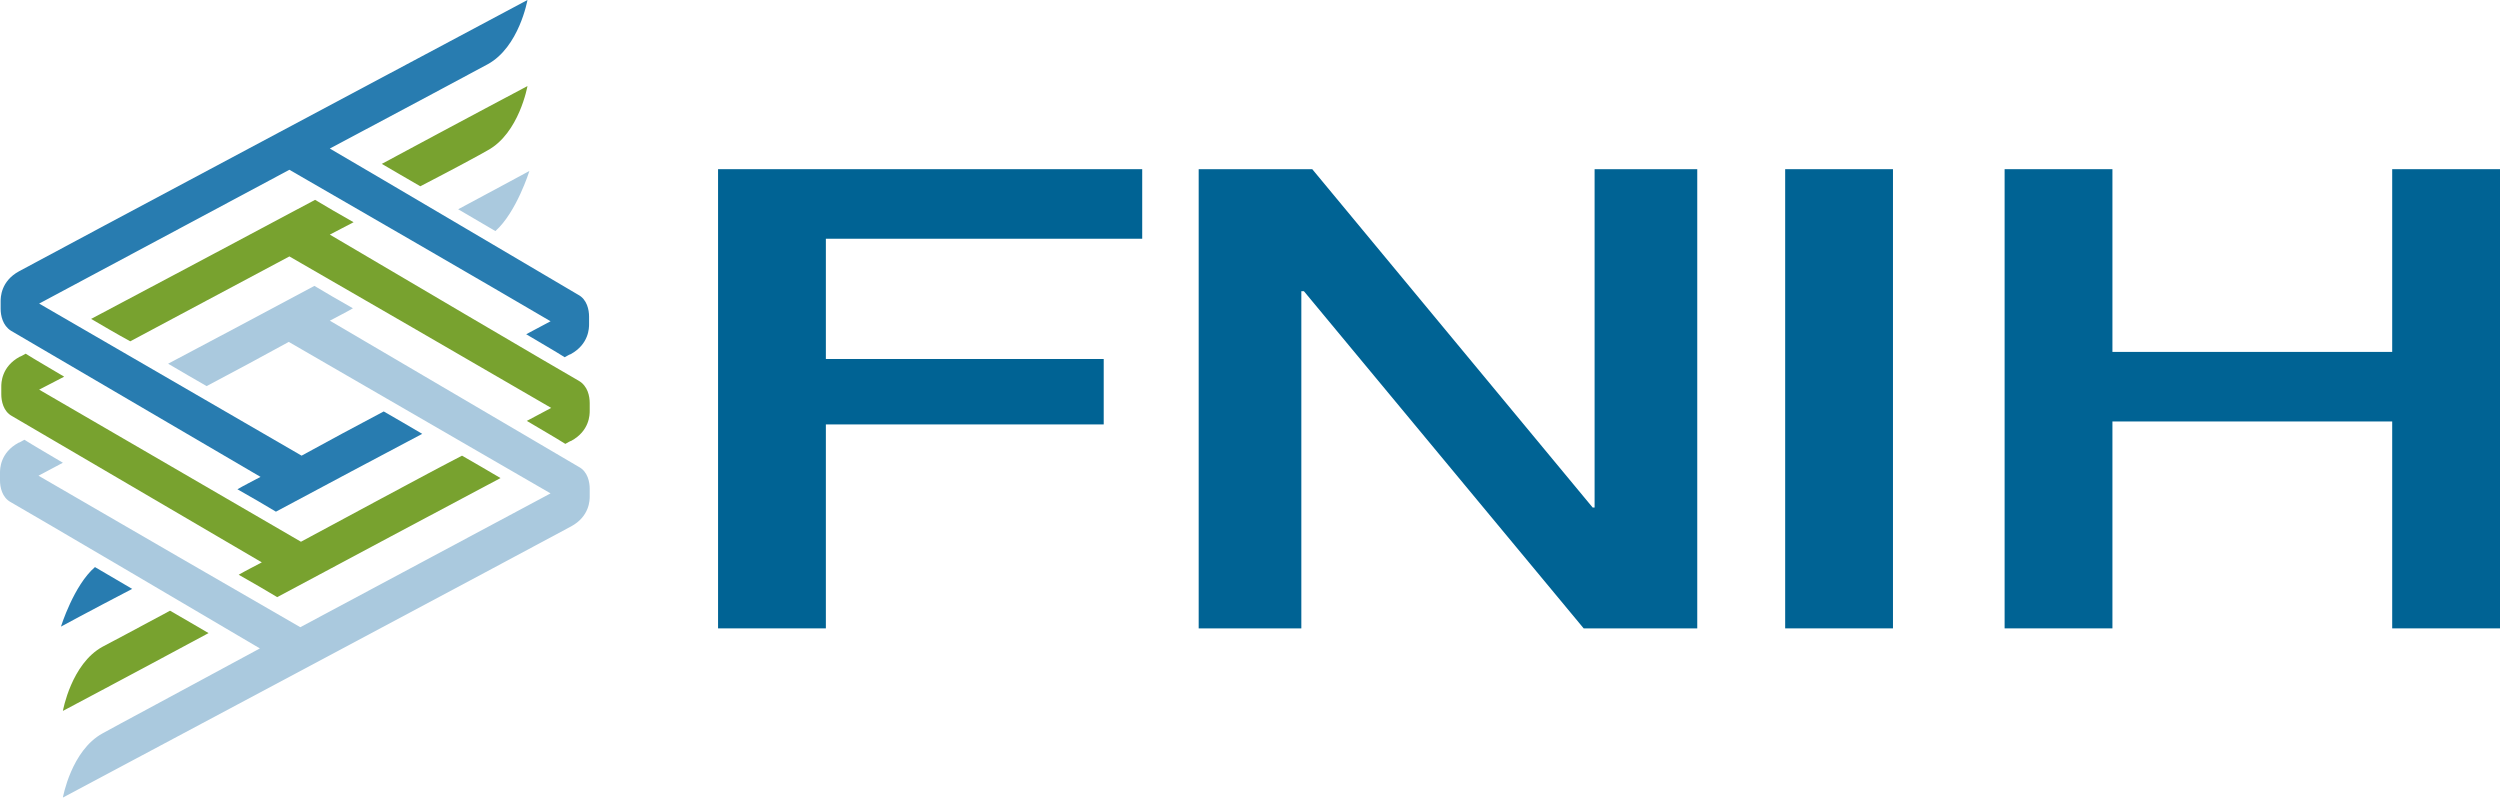
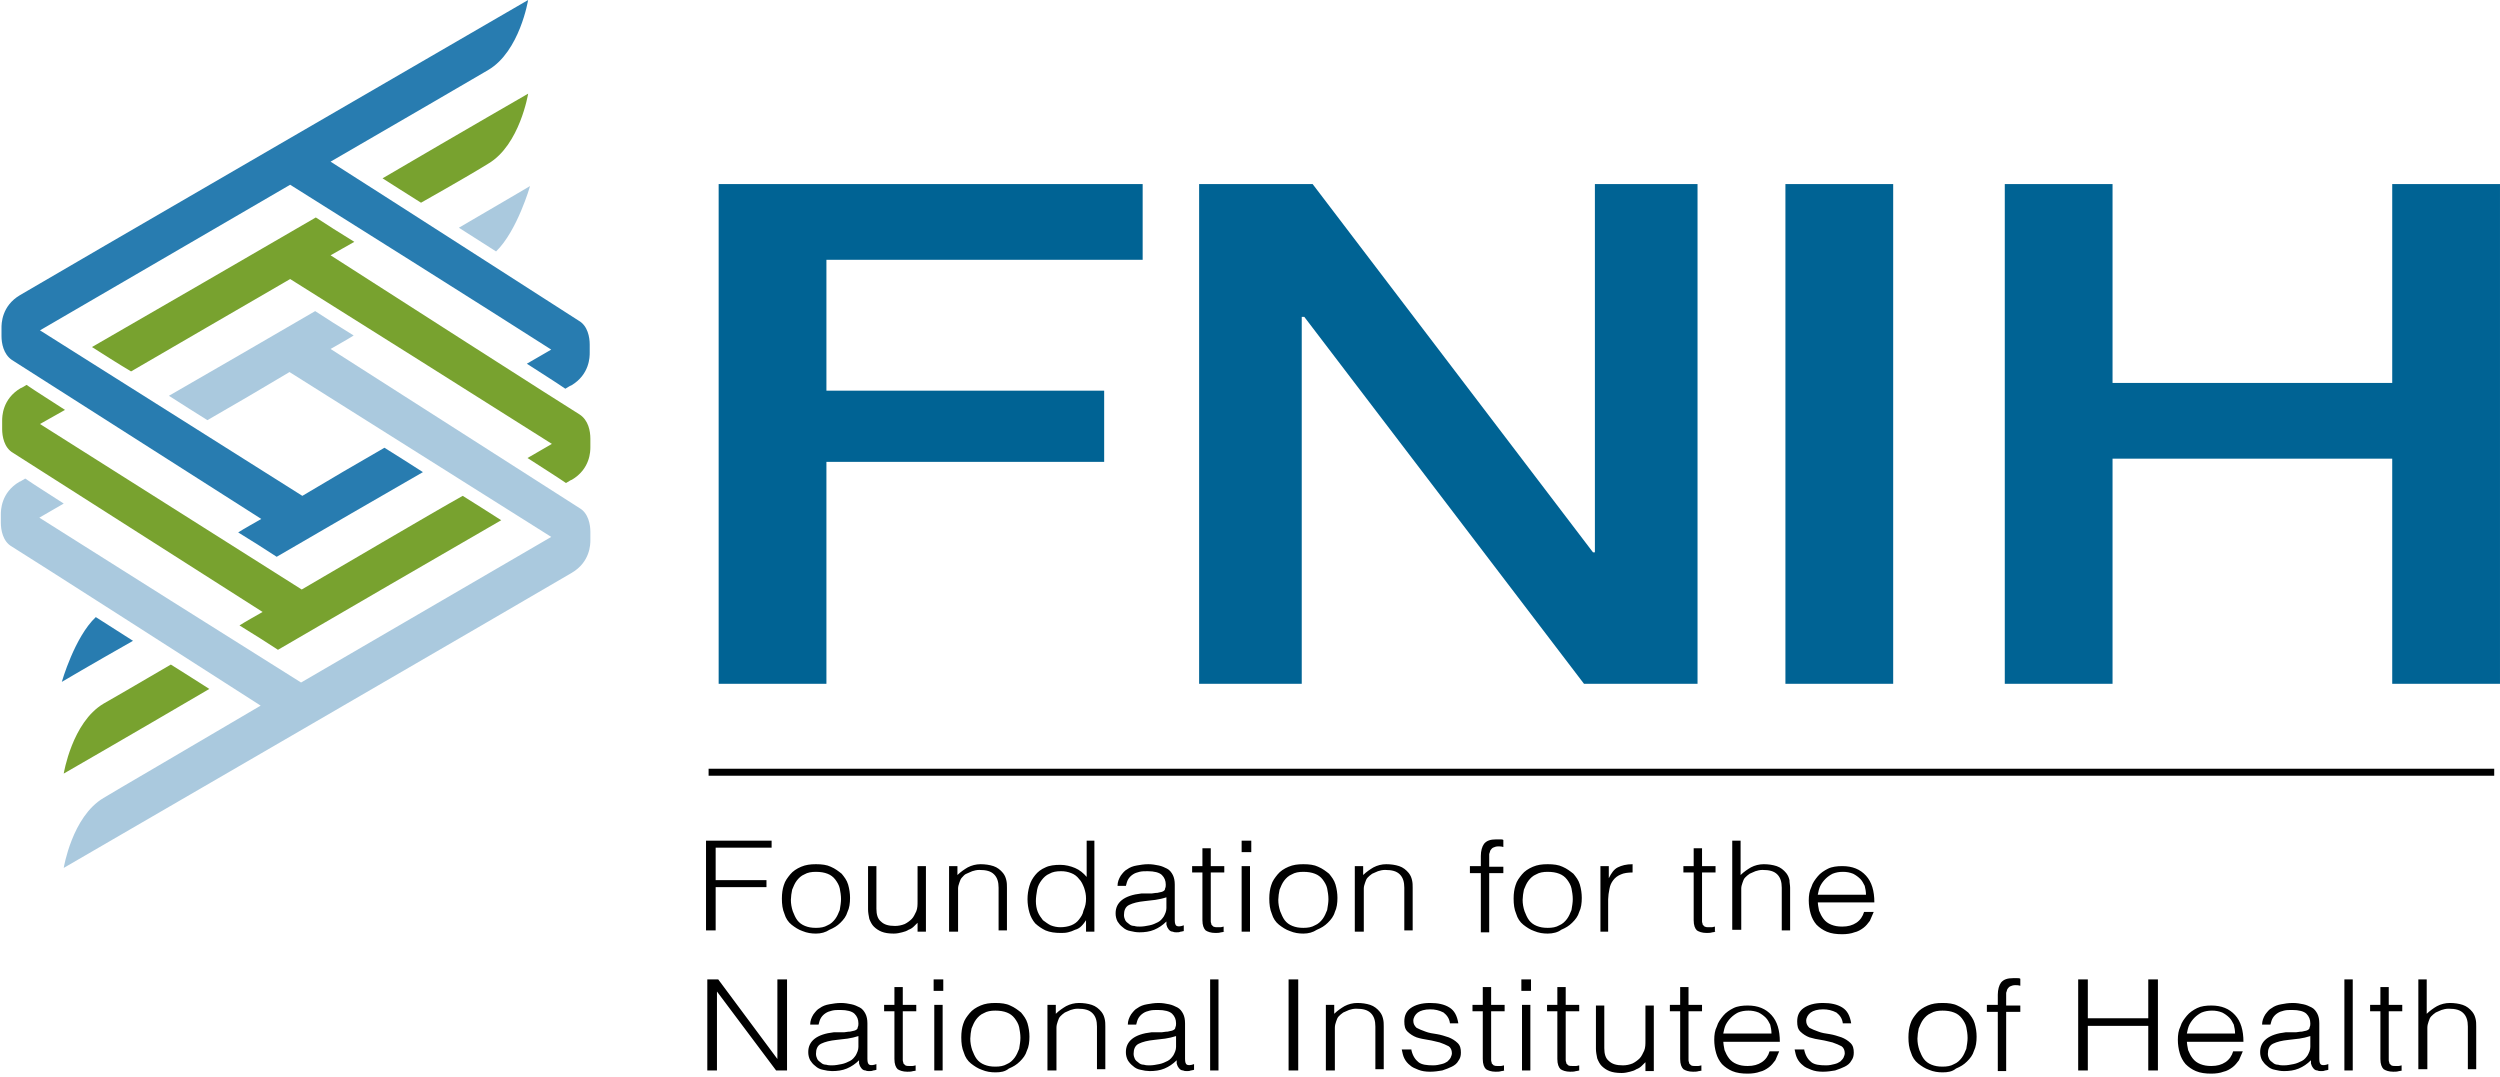
- <svg xmlns="http://www.w3.org/2000/svg" width="174" height="56" viewBox="0 0 174 56" fill="none">
-   <path d="M49.977 11.775H79.498V16.616H57.48V24.986H76.818V29.54H57.48V43.735H49.977V11.775Z" fill="#006394" />
-   <path d="M83.428 11.775H91.333L110.85 35.325H110.984V11.775H118.129V43.735H110.224L90.752 20.267H90.573V43.735H83.428V11.775Z" fill="#006394" />
-   <path d="M124.248 11.775H131.751V43.735H124.248V11.775Z" fill="#006394" />
-   <path d="M139.521 11.775H147.025V24.493H166.497V11.775H174V43.735H166.497V29.334H147.025V43.735H139.521V11.775Z" fill="#006394" />
-   <path d="M40.284 32.494C39.748 32.166 24.966 23.509 22.956 22.319C23.492 22.032 24.072 21.745 24.564 21.457C23.537 20.883 22.643 20.35 21.884 19.898C18.445 21.745 14.872 23.632 11.701 25.314C12.595 25.847 13.532 26.381 14.381 26.873C16.257 25.888 18.222 24.822 20.098 23.796L38.319 34.34C38.319 34.34 29.253 39.181 20.901 43.653C18.758 42.423 6.342 35.243 2.68 33.109C2.68 33.109 3.305 32.781 4.377 32.207C3.35 31.591 2.412 31.058 1.697 30.607C1.474 30.73 1.34 30.812 1.295 30.812C-2.12961e-07 31.509 0 32.658 0 32.904V33.438C0 33.889 0.134 34.627 0.759 34.956C1.295 35.243 15.453 43.571 18.088 45.13C12.639 48.084 7.95 50.587 7.146 51.038C4.957 52.228 4.377 55.511 4.377 55.511C4.377 55.511 38.721 37.212 39.748 36.638C41.044 35.94 41.044 34.791 41.044 34.545V34.012C41.044 33.561 40.91 32.822 40.284 32.494Z" fill="#AAC9DE" />
-   <path d="M36.846 11.898C36.846 11.898 34.881 12.965 31.889 14.565C32.737 15.057 33.63 15.591 34.479 16.083C35.953 14.77 36.846 11.898 36.846 11.898Z" fill="#AAC9DE" />
-   <path d="M0.76 23.017C1.295 23.345 16.123 32.002 18.133 33.191C17.597 33.479 17.016 33.766 16.525 34.053C17.552 34.627 18.445 35.161 19.205 35.612C22.643 33.766 26.216 31.878 29.387 30.196C28.494 29.663 27.556 29.13 26.708 28.637C24.832 29.622 22.867 30.689 20.991 31.714L2.725 21.129C2.725 21.129 11.791 16.288 20.142 11.816C22.286 13.047 34.702 20.227 38.32 22.36C38.32 22.36 37.694 22.688 36.623 23.263C37.65 23.878 38.587 24.411 39.302 24.863C39.525 24.74 39.659 24.658 39.704 24.658C40.999 23.96 40.999 22.811 40.999 22.565V22.032C40.999 21.581 40.865 20.842 40.24 20.514C39.749 20.227 25.636 11.898 22.956 10.339C28.449 7.426 33.094 4.923 33.943 4.472C36.131 3.282 36.712 -6.10352e-05 36.712 -6.10352e-05C36.712 -6.10352e-05 2.367 18.298 1.34 18.873C0.045 19.57 0.045 20.719 0.045 20.965V21.498C0.045 21.95 0.179 22.647 0.76 23.017Z" fill="#287CB0" />
-   <path d="M4.242 43.612C4.242 43.612 6.207 42.546 9.2 40.987C8.351 40.494 7.458 39.961 6.609 39.469C5.135 40.74 4.242 43.612 4.242 43.612Z" fill="#287CB0" />
-   <path d="M33.943 10.462C36.131 9.272 36.712 5.99 36.712 5.99C36.712 5.99 32.291 8.329 26.574 11.406C27.333 11.857 28.271 12.39 29.254 12.965C31.71 11.693 33.452 10.749 33.943 10.462ZM40.285 26.504C39.749 26.217 25.591 17.888 22.956 16.329C23.492 16.042 24.073 15.755 24.609 15.467C23.582 14.893 22.688 14.36 21.929 13.909C16.391 16.863 10.451 20.022 6.342 22.196C7.191 22.688 8.084 23.222 9.067 23.755C12.282 22.032 16.302 19.898 20.143 17.847C22.287 19.078 34.702 26.258 38.364 28.391C38.364 28.391 37.739 28.72 36.667 29.294C37.695 29.909 38.633 30.443 39.347 30.894C39.57 30.771 39.704 30.689 39.749 30.689C41.044 29.991 41.044 28.843 41.044 28.596V28.063C41.044 27.571 40.91 26.873 40.285 26.504ZM20.947 37.705L2.725 27.119C2.725 27.119 3.35 26.791 4.467 26.217C3.439 25.601 2.502 25.068 1.787 24.617C1.564 24.74 1.43 24.822 1.385 24.822C0.09 25.519 0.09 26.668 0.09 26.914V27.448C0.09 27.899 0.224 28.637 0.849 28.966C1.385 29.294 16.212 37.951 18.222 39.141C17.686 39.428 17.106 39.715 16.614 40.002C17.642 40.577 18.535 41.11 19.294 41.561C22.733 39.715 31.665 34.956 34.836 33.274C33.943 32.74 33.005 32.207 32.157 31.715C30.147 32.74 22.867 36.679 20.947 37.705Z" fill="#78A22F" />
-   <path d="M7.146 45.008C4.958 46.197 4.377 49.48 4.377 49.48C4.377 49.48 8.798 47.141 14.515 44.064C13.756 43.612 12.818 43.079 11.835 42.505C9.379 43.818 7.637 44.761 7.146 45.008Z" fill="#78A22F" />
+ <svg xmlns="http://www.w3.org/2000/svg" width="216" height="93" fill="none" viewBox="0 0 216 93">
+   <path fill="#000" d="M215.5 66.417H61.223v.605H215.5zM61 80.497v-7.865h5.667v.605h-4.834v2.805h4.39v.605h-4.39v3.74H61zM70.5 80.662c-.39 0-.779-.055-1.168-.22-.333-.11-.666-.33-.944-.55s-.5-.55-.611-.935c-.167-.385-.222-.825-.222-1.32q0-.66.166-1.155c.111-.385.334-.66.556-.935s.555-.495.944-.66c.39-.165.778-.22 1.278-.22s.945.055 1.278.22c.389.165.667.385.944.605.223.275.445.55.556.935q.167.578.167 1.155c0 .44-.056.88-.223 1.21-.11.385-.333.66-.61.935-.279.275-.556.44-.945.605q-.5.33-1.167.33m2.166-2.97c0-.33-.056-.66-.111-.935-.056-.275-.223-.55-.39-.77a1.5 1.5 0 0 0-.666-.495q-.417-.165-1-.165c-.389 0-.722.055-1 .22-.278.11-.5.33-.666.55s-.278.495-.39.77a5 5 0 0 0-.11.88q0 .495.166.99c.111.275.222.55.389.77q.25.33.667.495c.277.11.555.165.944.165s.722-.055 1-.22c.278-.11.5-.33.667-.55.166-.22.278-.495.389-.77.055-.33.11-.66.11-.935M79.278 74.832H80v5.665h-.722v-.77l-.334.33a1.2 1.2 0 0 1-.444.275c-.167.11-.333.165-.556.22-.222.055-.444.11-.722.11-.444 0-.778-.055-1.055-.165a2 2 0 0 1-.667-.44c-.167-.165-.278-.385-.389-.66-.055-.275-.111-.55-.111-.825v-3.74h.722v3.685c0 .495.111.88.39 1.1.277.275.666.385 1.221.385q.417 0 .834-.165c.222-.11.444-.275.61-.44.167-.165.279-.44.39-.66.11-.275.11-.55.11-.88zM82.722 80.497H82v-5.665h.722v.77c.278-.275.611-.495.89-.66a2.4 2.4 0 0 1 1.11-.275c.39 0 .778.055 1.111.165.334.11.611.33.834.605.166.22.222.385.277.605s.056.44.056.66v3.685h-.722v-3.685c0-.495-.111-.88-.39-1.155-.277-.275-.666-.385-1.277-.385-.222 0-.444.055-.611.11s-.333.165-.5.22-.278.22-.389.33-.167.275-.222.44c-.056.165-.111.33-.111.495v3.74zM93.833 72.632h.722v7.865h-.722v-.99c-.111.165-.222.33-.389.495a1.16 1.16 0 0 1-.556.33c-.222.11-.388.165-.61.22-.223.055-.445.055-.612.055-.5 0-.944-.055-1.333-.22a3.6 3.6 0 0 1-.889-.605 2.5 2.5 0 0 1-.5-.935 4.2 4.2 0 0 1-.167-1.155q0-.578.167-1.155c.111-.385.278-.66.5-.935s.5-.495.889-.66c.333-.165.778-.22 1.278-.22.444 0 .889.11 1.277.275.39.165.723.44 1 .77v-3.135zm0 5.005c0-.33-.056-.605-.167-.935-.11-.275-.222-.55-.444-.77a1.5 1.5 0 0 0-.667-.495 2.3 2.3 0 0 0-.889-.165c-.389 0-.722.055-1 .22-.278.11-.5.33-.666.55s-.334.495-.39.825-.11.66-.11.99.055.66.166.935.278.495.445.715c.222.165.444.33.666.44q.417.165.834.165c.333 0 .666-.055.944-.165q.417-.165.667-.495c.166-.22.333-.44.389-.77.166-.385.222-.66.222-1.045M99.5 77.197c.11 0 .278-.055.5-.055.166-.055.333-.055.444-.11s.222-.11.222-.275c.056-.11.056-.22.056-.33q0-.495-.333-.825c-.223-.22-.667-.33-1.223-.33-.277 0-.5 0-.722.055s-.389.11-.555.22-.278.22-.39.385c-.11.165-.166.385-.221.605h-.723c0-.33.111-.605.278-.88.167-.22.334-.44.556-.55q.333-.248.833-.33c.333-.055.611-.11 1-.11.333 0 .611.055.889.11s.5.165.722.275.389.33.5.55q.167.33.167.825v3.08q0 .412.166.495c.112.055.334.055.612-.055v.495c-.056 0-.167.055-.278.055-.111.055-.222.055-.334.055-.111 0-.222 0-.333-.055a.43.43 0 0 1-.278-.11c-.055-.055-.111-.11-.166-.22-.056-.055-.056-.165-.111-.275v-.275c-.334.33-.667.55-1.056.715s-.833.22-1.278.22c-.278 0-.555-.055-.778-.11a1.27 1.27 0 0 1-.666-.33c-.222-.165-.334-.33-.445-.495a1.5 1.5 0 0 1-.166-.715c0-.935.722-1.54 2.222-1.705zm1.278.33c-.334.11-.612.165-.945.22s-.611.055-.944.11q-.833.083-1.334.33c-.333.165-.444.495-.444.88 0 .165.055.33.111.44q.084.165.333.33c.111.11.278.165.445.165.166.055.333.055.5.055.278 0 .555-.055.833-.11s.5-.165.722-.275c.223-.11.389-.33.5-.495.111-.22.223-.44.223-.715zM105.833 80.497c-.111 0-.222.055-.333.055-.167.055-.333.055-.5.055-.389 0-.667-.11-.833-.22-.167-.165-.278-.44-.278-.88v-4.125H103v-.55h.889v-1.54h.722v1.54h1.167v.55h-1.167v4.235c0 .11.056.165.056.275l.166.165a.7.7 0 0 0 .334.055h.277c.112 0 .223-.055.278-.055v.44zM107.277 73.622v-.99h.834v.99zm0 6.875v-5.665H108v5.665zM112.61 80.662c-.388 0-.777-.055-1.166-.22-.334-.11-.667-.33-.945-.55s-.5-.55-.611-.935c-.166-.385-.222-.825-.222-1.32q0-.66.167-1.155c.111-.385.333-.66.555-.935s.556-.495.945-.66.777-.22 1.277-.22.945.055 1.278.22c.389.165.667.385.945.605.222.275.444.55.555.935q.167.578.167 1.155c0 .44-.056.88-.222 1.21-.111.385-.334.66-.611.935-.278.275-.556.44-.945.605q-.5.33-1.167.33m2.167-2.97c0-.33-.055-.66-.111-.935s-.222-.55-.389-.77a1.5 1.5 0 0 0-.667-.495q-.416-.165-1-.165c-.388 0-.722.055-1 .22-.277.11-.5.33-.666.55s-.278.495-.389.77a4.7 4.7 0 0 0-.111.88q0 .495.166.99c.112.275.223.55.389.77q.25.33.667.495c.278.11.556.165.944.165.389 0 .723-.055 1-.22.278-.11.5-.33.667-.55s.278-.495.389-.77c.056-.33.111-.66.111-.935M117.777 80.497h-.722v-5.665h.722v.77c.278-.275.611-.495.889-.66a2.36 2.36 0 0 1 1.111-.275c.389 0 .778.055 1.111.165s.611.33.833.605c.167.22.223.385.278.605s.056.44.056.66v3.685h-.723v-3.685c0-.495-.111-.88-.388-1.155-.278-.275-.667-.385-1.278-.385-.222 0-.445.055-.611.11-.167.055-.334.165-.5.22-.167.11-.278.22-.389.33s-.167.275-.222.44c-.056.165-.112.33-.112.495v3.74zM127 75.382v-.55h.944v-.88c0-.44.112-.825.278-1.045.222-.275.556-.385 1.056-.385h.333c.111 0 .222 0 .278.055v.605c-.167-.055-.333-.055-.445-.055-.166 0-.333.055-.444.11s-.167.165-.222.22c-.056.11-.056.22-.111.33v1.1h1.222v.55h-1.222v5.115h-.723v-5.115H127zM133.722 80.662c-.389 0-.778-.055-1.167-.22-.333-.11-.667-.33-.944-.55-.278-.22-.5-.55-.611-.935-.167-.385-.223-.825-.223-1.32q0-.66.167-1.155c.111-.385.333-.66.556-.935.222-.275.555-.495.944-.66s.778-.22 1.278-.22.944.055 1.278.22c.388.165.666.385.944.605.222.275.444.55.556.935q.166.578.166 1.155c0 .44-.055.88-.222 1.21-.111.385-.333.66-.611.935s-.556.44-.945.605c-.277.22-.722.33-1.166.33m2.166-2.97c0-.33-.055-.66-.111-.935-.055-.275-.222-.55-.389-.77a1.5 1.5 0 0 0-.666-.495q-.417-.165-1-.165c-.389 0-.722.055-1 .22-.278.11-.5.33-.667.55s-.278.495-.389.77a5 5 0 0 0-.111.88q0 .495.167.99c.111.275.222.55.389.77q.25.33.666.495c.278.11.556.165.945.165s.722-.055 1-.22c.278-.11.5-.33.666-.55s.278-.495.389-.77c.056-.33.111-.66.111-.935M139 80.497h-.723v-5.665H139v1.045c.222-.44.444-.77.777-.935.334-.165.723-.275 1.278-.275v.715c-.389 0-.778.055-1 .165q-.417.165-.667.495c-.166.22-.277.44-.333.77a5 5 0 0 0-.111.88v2.805zM148.279 80.497c-.111 0-.223.055-.334.055-.166.055-.333.055-.5.055-.389 0-.666-.11-.833-.22-.167-.165-.278-.44-.278-.88v-4.125h-.889v-.55h.889v-1.54h.722v1.54h1.167v.55h-1.167v4.235c0 .11.056.165.056.275l.167.165a.7.7 0 0 0 .333.055h.278c.111 0 .222-.055.278-.055v.44zM149.666 80.497v-7.865h.722v2.97c.278-.275.611-.495.889-.66a2.4 2.4 0 0 1 1.111-.275c.389 0 .778.055 1.111.165.334.11.611.33.834.605.166.22.222.385.277.605 0 .22.056.44.056.66v3.685h-.722v-3.685c0-.495-.111-.88-.389-1.155s-.667-.385-1.278-.385c-.222 0-.444.055-.611.11s-.333.165-.5.22c-.167.11-.278.22-.389.33s-.167.275-.222.44c-.056.165-.111.33-.111.495v3.575h-.778zM157.055 77.802c0 .33.056.605.111.88.111.275.222.495.389.715q.25.33.667.495c.278.11.555.165.944.165.5 0 .889-.11 1.222-.33.334-.22.556-.55.667-.935h.833c-.111.275-.222.495-.333.77-.167.22-.333.44-.555.605s-.5.33-.778.385c-.278.11-.667.165-1.056.165-.5 0-.944-.055-1.333-.22a2.8 2.8 0 0 1-.889-.605 2.5 2.5 0 0 1-.5-.935 4.2 4.2 0 0 1-.167-1.155c0-.44.056-.825.223-1.155.111-.385.333-.66.555-.935s.556-.495.889-.66.778-.22 1.222-.22c.889 0 1.556.275 2.056.825s.722 1.32.722 2.31h-4.889zm4.167-.495c0-.275-.056-.55-.111-.77-.111-.22-.223-.44-.389-.605a2.5 2.5 0 0 0-.611-.44 2.3 2.3 0 0 0-.889-.165c-.334 0-.611.055-.889.165a2.434 2.434 0 0 0-1.056 1.045c-.111.22-.166.495-.222.77zM61.945 85.667v6.82h-.834v-7.865h.945l5.11 6.875v-6.875H68v7.865h-.944zM72.945 89.187c.111 0 .278-.055.5-.055.167-.055.333-.055.445-.11.11-.055.222-.11.222-.275.055-.11.055-.22.055-.33q0-.495-.333-.825c-.222-.22-.667-.33-1.222-.33-.278 0-.5 0-.722.055-.223.055-.39.11-.556.22s-.278.22-.389.385-.167.385-.222.605H70c0-.33.11-.605.277-.88.167-.22.334-.44.556-.55q.333-.248.833-.33c.334-.055.611-.11 1-.11.334 0 .611.055.89.11.277.055.5.165.721.275.223.11.39.33.5.55q.167.33.167.825v3.08q0 .412.167.495c.11.055.333.055.61-.055v.495c-.055 0-.166.055-.277.055-.111.055-.222.055-.333.055s-.222 0-.334-.055a.43.43 0 0 1-.277-.11c-.056-.055-.112-.11-.167-.22-.056-.055-.056-.165-.111-.275v-.275a3.3 3.3 0 0 1-1.056.715c-.389.165-.833.22-1.278.22a3.3 3.3 0 0 1-.777-.11 1.27 1.27 0 0 1-.667-.33c-.222-.165-.333-.33-.444-.495a1.5 1.5 0 0 1-.167-.715c0-.935.722-1.54 2.222-1.705zm1.222.33a6 6 0 0 1-.944.22c-.334.055-.611.055-.945.11q-.833.083-1.333.33c-.333.165-.444.495-.444.88 0 .165.055.33.11.44q.084.165.334.33c.111.11.278.165.445.165.166.055.333.055.5.055.277 0 .555-.055.833-.11s.5-.165.722-.275.389-.33.5-.495c.111-.22.222-.44.222-.715zM79.222 92.487c-.111 0-.222.055-.333.055-.167.055-.334.055-.5.055-.39 0-.667-.11-.834-.22-.166-.165-.277-.44-.277-.88v-4.125h-.89v-.55h.89v-1.54H78v1.54h1.166v.55H78v4.235c0 .11.055.165.055.275l.167.165c.111.055.222.055.333.055h.278c.111 0 .222-.055.278-.055v.44zM80.666 85.612v-.99h.833v.99zm.056 6.875v-5.665h.722v5.665zM86 92.652c-.39 0-.779-.055-1.168-.22-.333-.11-.666-.33-.944-.55s-.5-.55-.611-.935c-.167-.385-.222-.825-.222-1.32q0-.66.166-1.155c.111-.385.334-.66.556-.935s.555-.495.944-.66c.39-.165.778-.22 1.278-.22s.945.055 1.278.22c.389.165.667.385.944.605.223.275.445.55.556.935q.167.577.167 1.155c0 .44-.056.88-.223 1.21-.11.385-.333.66-.61.935-.279.275-.556.44-.945.605-.334.275-.722.33-1.167.33m2.166-2.97c0-.33-.056-.66-.111-.935-.056-.275-.223-.55-.39-.77a1.5 1.5 0 0 0-.666-.495q-.417-.165-1-.165c-.389 0-.722.055-1 .22-.278.11-.5.33-.666.55s-.278.495-.39.77a5 5 0 0 0-.11.88q0 .495.166.99c.111.275.222.55.389.77q.25.33.667.495c.277.11.555.165.944.165s.722-.055 1-.22c.278-.11.5-.33.667-.55.166-.22.278-.495.389-.77.055-.33.11-.66.11-.935M91.222 92.487H90.5v-5.665h.722v.77c.278-.275.611-.495.89-.66a2.4 2.4 0 0 1 1.11-.275c.39 0 .778.055 1.111.165.334.11.611.33.834.605.166.22.222.385.277.605s.056.44.056.66v3.685h-.722v-3.685c0-.495-.111-.88-.39-1.155-.277-.275-.666-.385-1.277-.385-.222 0-.444.055-.611.11s-.333.165-.5.22c-.167.11-.278.22-.389.33s-.167.275-.222.44c-.056.165-.111.33-.111.55v3.685zM100.388 89.187c.112 0 .278-.055.5-.055.167-.055.334-.055.445-.11s.222-.11.222-.275c.056-.11.056-.22.056-.33q0-.495-.334-.825c-.222-.22-.666-.33-1.222-.33-.278 0-.5 0-.722.055s-.389.11-.556.22c-.166.11-.277.22-.389.385-.11.165-.166.385-.222.605h-.722c0-.33.111-.605.278-.88.166-.22.333-.44.555-.55q.334-.248.834-.33c.333-.055.61-.11 1-.11.333 0 .611.055.889.11.277.055.5.165.722.275s.389.33.5.55q.166.33.166.825v3.08q0 .412.167.495c.111.055.333.055.611-.055v.495c-.055 0-.166.055-.278.055-.111.055-.222.055-.333.055s-.222 0-.333-.055a.43.43 0 0 1-.278-.11.8.8 0 0 1-.167-.22c-.055-.055-.055-.165-.111-.275v-.275c-.333.33-.666.55-1.055.715s-.834.22-1.278.22a3.3 3.3 0 0 1-.778-.11 1.27 1.27 0 0 1-.667-.33 1.8 1.8 0 0 1-.444-.495 1.5 1.5 0 0 1-.167-.715c0-.935.723-1.54 2.223-1.705zm1.223.33c-.334.11-.611.165-.945.22s-.611.055-.944.11q-.834.083-1.334.33c-.333.165-.444.495-.444.88 0 .165.056.33.111.44q.084.165.333.33c.112.11.278.165.445.165.167.055.333.055.5.055.278 0 .555-.055.833-.11s.5-.165.722-.275c.223-.11.389-.33.5-.495.112-.22.223-.44.223-.715zM104.555 92.487v-7.865h.722v7.865zM111.334 92.487v-7.865h.833v7.865zM115.277 92.487h-.722v-5.665h.722v.77c.278-.275.611-.495.889-.66a2.36 2.36 0 0 1 1.111-.275c.389 0 .778.055 1.111.165s.611.33.833.605c.167.22.223.385.278.605s.056.44.056.66v3.685h-.723v-3.685c0-.495-.111-.88-.388-1.155-.278-.275-.667-.385-1.278-.385-.222 0-.445.055-.611.11-.167.055-.334.165-.5.22-.167.11-.278.22-.389.33s-.167.275-.222.44c-.056.165-.112.33-.112.55v3.685zM121.945 90.727c.111.495.333.825.611 1.045s.722.275 1.278.275c.277 0 .5-.055.722-.11s.333-.11.5-.22c.111-.11.222-.22.278-.33.055-.11.111-.275.111-.385 0-.275-.111-.495-.278-.605a5.5 5.5 0 0 0-.778-.33c-.278-.055-.611-.165-1-.22-.333-.055-.667-.11-1-.22a2.3 2.3 0 0 1-.778-.495c-.222-.22-.277-.495-.277-.88 0-.495.166-.88.555-1.155s.945-.44 1.667-.44c.666 0 1.222.11 1.666.385.445.275.667.715.778 1.375h-.722c-.056-.44-.278-.715-.556-.935a2.4 2.4 0 0 0-1.166-.275c-.445 0-.834.11-1.056.275s-.389.44-.389.715.111.44.278.605c.222.11.445.22.778.33.278.11.611.165 1 .22.333.055.667.165 1 .275.278.11.555.275.778.495s.277.495.277.825c0 .275-.055.495-.222.715-.111.22-.333.385-.555.495q-.334.165-.834.33c-.333.055-.666.11-1.055.11q-.583 0-1-.165c-.278-.11-.556-.22-.722-.385a1.7 1.7 0 0 1-.5-.605c-.112-.22-.167-.495-.223-.77h.834zM130.056 92.487c-.111 0-.222.055-.333.055-.167.055-.334.055-.5.055-.389 0-.667-.11-.834-.22-.166-.165-.277-.44-.277-.88v-4.125h-.889v-.55h.889v-1.54h.722v1.54H130v.55h-1.166v4.235c0 .11.055.165.055.275l.167.165a.7.7 0 0 0 .333.055h.278c.111 0 .222-.055.278-.055v.44zM131.445 85.612v-.99h.834v.99zm.056 6.875v-5.665h.722v5.665zM136.499 92.487c-.111 0-.222.055-.333.055-.167.055-.333.055-.5.055-.389 0-.667-.11-.833-.22-.167-.165-.278-.44-.278-.88v-4.125h-.889v-.55h.889v-1.54h.722v1.54h1.167v.55h-1.167v4.235c0 .11.056.165.056.275l.166.165c.111.055.223.055.389.055h.278c.111 0 .222-.055.278-.055v.44zM142.166 86.877h.723v5.665h-.723v-.77l-.333.33c-.111.11-.278.22-.444.275-.167.11-.334.165-.556.22s-.444.11-.722.11c-.445 0-.778-.055-1.056-.165-.277-.11-.5-.275-.666-.44s-.278-.385-.389-.66c-.056-.275-.111-.55-.111-.825v-3.74h.722v3.685c0 .495.111.88.389 1.1.278.275.666.385 1.222.385q.417 0 .833-.165c.223-.11.445-.275.611-.44.167-.165.278-.44.389-.66.111-.275.111-.55.111-.88zM147.111 92.487c-.111 0-.223.055-.334.055-.166.055-.333.055-.5.055-.389 0-.666-.11-.833-.22-.167-.165-.278-.44-.278-.88v-4.125h-.889v-.55h.889v-1.54h.722v1.54h1.167v.55h-1.167v4.235c0 .11.056.165.056.275l.167.165c.111.055.222.055.333.055h.278c.111 0 .222-.055.278-.055v.44zM148.889 89.847c0 .33.056.605.111.88.111.275.222.495.389.715q.25.33.667.495c.278.11.555.165.944.165.5 0 .889-.11 1.222-.33.334-.22.556-.55.667-.935h.833c-.111.275-.222.495-.333.77-.167.22-.333.44-.555.605s-.5.33-.778.385c-.278.11-.667.165-1.056.165-.5 0-.944-.055-1.333-.22a2.8 2.8 0 0 1-.889-.605 2.5 2.5 0 0 1-.5-.935 4.2 4.2 0 0 1-.167-1.155c0-.44.056-.825.223-1.155.111-.385.333-.66.555-.935s.556-.495.889-.66.778-.22 1.222-.22c.889 0 1.556.275 2.056.825s.722 1.32.722 2.31h-4.889zm4.167-.55c0-.275-.056-.55-.111-.77-.111-.22-.223-.44-.389-.605a2.5 2.5 0 0 0-.611-.44 2.3 2.3 0 0 0-.889-.165c-.334 0-.611.055-.889.165a2.434 2.434 0 0 0-1.056 1.045c-.111.22-.166.495-.222.77zM155.888 90.727c.111.495.333.825.611 1.045s.722.275 1.278.275c.278 0 .5-.055.722-.11s.333-.11.5-.22c.111-.11.222-.22.278-.33.055-.11.111-.275.111-.385 0-.275-.111-.495-.278-.605-.222-.11-.444-.22-.778-.33-.277-.055-.611-.165-1-.22a6.5 6.5 0 0 1-1-.22 2.3 2.3 0 0 1-.777-.495c-.223-.22-.278-.495-.278-.88 0-.495.167-.88.555-1.155.389-.275.945-.44 1.667-.44.667 0 1.222.11 1.667.385.444.275.666.715.778 1.375h-.723c-.055-.44-.277-.715-.555-.935a2.44 2.44 0 0 0-1.167-.275c-.444 0-.833.11-1.055.275-.223.165-.389.44-.389.715s.111.44.277.605c.223.11.445.22.778.33.278.11.611.165 1 .22.334.055.667.165 1 .275.278.11.556.275.778.495s.278.495.278.825c0 .275-.056.495-.222.715-.112.22-.334.385-.556.495q-.333.165-.833.33c-.334.055-.667.11-1.056.11q-.583 0-1-.165c-.278-.11-.555-.22-.722-.385a1.7 1.7 0 0 1-.5-.605c-.111-.22-.167-.495-.222-.77h.833zM167.833 92.652c-.389 0-.778-.055-1.167-.22-.333-.11-.666-.33-.944-.55s-.5-.55-.611-.935c-.167-.385-.222-.825-.222-1.32q0-.66.166-1.155c.111-.385.334-.66.556-.935s.555-.495.944-.66.778-.22 1.278-.22.945.055 1.278.22c.389.165.667.385.944.605.223.275.445.55.556.935q.167.577.167 1.155c0 .44-.056.88-.223 1.21-.111.385-.333.66-.611.935s-.555.44-.944.605c-.334.275-.722.33-1.167.33m2.167-2.97c0-.33-.056-.66-.111-.935-.056-.275-.223-.55-.389-.77a1.5 1.5 0 0 0-.667-.495q-.417-.165-1-.165c-.389 0-.722.055-1 .22-.278.11-.5.33-.667.55-.166.22-.277.495-.388.77a4.7 4.7 0 0 0-.112.88q0 .495.167.99c.111.275.222.55.389.77q.25.33.667.495c.277.11.555.165.944.165s.722-.055 1-.22c.278-.11.5-.33.667-.55.166-.22.278-.495.389-.77.055-.33.111-.66.111-.935M171.666 87.372v-.55h.944v-.88c0-.44.112-.825.278-1.045.222-.275.556-.385 1.056-.385h.333c.111 0 .222 0 .278.055v.605c-.167-.055-.333-.055-.445-.055-.166 0-.333.055-.444.11s-.167.165-.222.22c-.056.11-.056.22-.111.33v1.1h1.222v.55h-1.222v5.115h-.723v-5.115h-.944zM179.555 92.487v-7.865h.833v3.355h5.222v-3.355h.834v7.865h-.834v-3.85h-5.222v3.85zM188.944 89.847c0 .33.055.605.111.88.111.275.222.495.389.715q.25.33.666.495c.278.11.556.165.945.165.5 0 .889-.11 1.222-.33s.556-.55.667-.935h.833c-.111.275-.222.495-.333.77-.167.22-.334.44-.556.605s-.5.33-.778.385c-.277.11-.666.165-1.055.165-.5 0-.945-.055-1.333-.22a2.8 2.8 0 0 1-.889-.605 2.5 2.5 0 0 1-.5-.935 4.2 4.2 0 0 1-.167-1.155c0-.44.056-.825.222-1.155.111-.385.334-.66.556-.935s.555-.495.889-.66.777-.22 1.222-.22c.889 0 1.555.275 2.055.825s.723 1.32.723 2.31h-4.889zm4.166-.55c0-.275-.055-.55-.111-.77-.111-.22-.222-.44-.389-.605a2.4 2.4 0 0 0-.611-.44 2.3 2.3 0 0 0-.889-.165c-.333 0-.611.055-.888.165-.223.11-.445.275-.612.44a2.5 2.5 0 0 0-.444.605c-.111.22-.167.495-.222.77zM198.388 89.187c.112 0 .278-.055.5-.055.167-.055.334-.055.445-.11s.222-.11.222-.275c.056-.11.056-.22.056-.33q0-.495-.334-.825c-.222-.22-.666-.33-1.222-.33-.278 0-.5 0-.722.055s-.389.11-.556.22a1.3 1.3 0 0 0-.389.385c-.111.165-.166.385-.222.605h-.722c0-.33.111-.605.278-.88.166-.22.333-.44.555-.55q.334-.248.834-.33c.277-.055.611-.11 1-.11.333 0 .611.055.889.11.277.055.5.165.722.275s.389.33.5.55q.166.33.166.825v3.08q0 .412.167.495c.111.055.333.055.611-.055v.495c-.055 0-.166.055-.278.055-.111.055-.222.055-.333.055s-.222 0-.333-.055a.43.43 0 0 1-.278-.11.8.8 0 0 1-.167-.22c-.055-.055-.055-.165-.111-.275v-.275c-.333.33-.666.55-1.055.715s-.834.22-1.278.22c-.278 0-.556-.055-.778-.11a1.27 1.27 0 0 1-.667-.33c-.222-.165-.333-.33-.444-.495a1.5 1.5 0 0 1-.167-.715c0-.935.723-1.54 2.223-1.705zm1.223.33c-.334.11-.611.165-.945.22s-.611.055-.944.11q-.833.083-1.334.33c-.333.165-.444.495-.444.88 0 .165.056.33.111.44q.084.165.333.33c.112.11.278.165.445.165.167.055.333.055.5.055.278 0 .555-.055.833-.11s.5-.165.722-.275c.223-.11.389-.33.5-.495.112-.22.223-.44.223-.715zM202.555 92.487v-7.865h.722v7.865zM207.611 92.487c-.111 0-.223.055-.334.055-.166.055-.333.055-.5.055-.389 0-.666-.11-.833-.22-.167-.165-.278-.44-.278-.88v-4.125h-.889v-.55h.889v-1.54h.722v1.54h1.167v.55h-1.167v4.235c0 .11.056.165.056.275l.167.165c.111.055.222.055.333.055h.278c.111 0 .222-.055.278-.055v.44zM208.945 92.487v-7.865h.723v2.97a4.6 4.6 0 0 1 .888-.66 2.4 2.4 0 0 1 1.112-.275c.388 0 .777.055 1.111.165s.611.33.833.605c.167.22.222.385.278.605.055.22.055.44.055.66v3.685h-.722v-3.685c0-.495-.111-.88-.389-1.155s-.666-.385-1.278-.385c-.222 0-.444.055-.611.11s-.333.165-.5.22c-.166.11-.277.22-.389.33s-.166.275-.222.44-.111.33-.111.55v3.575h-.778z" />
+   <path fill="#006394" d="M62.092 15.906h36.634v6.54H71.403v11.306H95.4v6.152H71.403V59.08h-9.311zM103.604 15.906h9.809l24.22 31.813h.166V15.906h8.868V59.08h-9.81L112.693 27.38h-.222V59.08h-8.867zM154.26 15.906h9.311V59.08h-9.311zM173.213 15.906h9.311v17.181h24.164V15.906h9.311V59.08h-9.311V39.627h-24.164V59.08h-9.311z" />
+   <path fill="#aac9de" d="M50.065 43.895c-.665-.444-19.01-12.138-21.504-13.745.665-.388 1.386-.776 1.996-1.164-1.275-.776-2.384-1.497-3.326-2.106-4.267 2.494-8.701 5.043-12.636 7.316 1.108.72 2.272 1.44 3.325 2.106a471 471 0 0 0 7.094-4.157l22.613 14.244s-11.251 6.54-21.615 12.58A8681 8681 0 0 1 3.4 44.726s.775-.444 2.106-1.22c-1.275-.83-2.439-1.551-3.326-2.16-.277.165-.443.276-.499.276C.074 42.564.074 44.116.074 44.45v.72c0 .61.166 1.608.942 2.05.665.389 18.234 11.64 21.504 13.746-6.761 3.99-12.58 7.37-13.578 7.98-2.716 1.608-3.436 6.042-3.436 6.042S48.126 50.268 49.4 49.492c1.608-.942 1.608-2.494 1.608-2.826v-.72c0-.61-.167-1.608-.943-2.051M45.798 16.073s-2.438 1.44-6.151 3.602c1.053.665 2.161 1.386 3.214 2.05 1.829-1.773 2.937-5.652 2.937-5.652" />
+   <path fill="#287cb0" d="M1.016 31.092c.665.443 19.065 12.138 21.559 13.745-.665.388-1.386.776-1.995 1.164 1.275.776 2.383 1.496 3.325 2.106 4.268-2.494 8.701-5.044 12.636-7.316-1.108-.72-2.272-1.441-3.325-2.106a471 471 0 0 0-7.094 4.157l-22.668-14.3s11.251-6.54 21.615-12.58c2.66 1.662 18.068 11.361 22.557 14.243 0 0-.776.444-2.106 1.22 1.275.83 2.438 1.551 3.325 2.161.277-.166.444-.277.5-.277 1.606-.942 1.606-2.494 1.606-2.827v-.72c0-.61-.166-1.607-.942-2.05-.61-.389-18.123-11.64-21.448-13.745C35.378 10.03 41.14 6.65 42.195 6.04 44.91 4.434 45.63 0 45.63 0S3.01 24.718 1.736 25.494C.13 26.436.13 27.988.13 28.321v.72c0 .61.166 1.552.887 2.051M5.34 58.914s2.438-1.44 6.152-3.547c-1.053-.665-2.162-1.386-3.215-2.05-1.829 1.718-2.937 5.597-2.937 5.597" />
+   <path fill="#78a22f" d="M42.196 14.133c2.715-1.607 3.436-6.041 3.436-6.041s-5.487 3.159-12.58 7.316c.941.61 2.105 1.33 3.324 2.106 3.049-1.718 5.21-2.993 5.82-3.381m7.87 21.67c-.665-.388-18.234-11.639-21.504-13.745.665-.388 1.385-.776 2.05-1.164-1.274-.775-2.383-1.496-3.325-2.106A7196 7196 0 0 1 7.945 29.984c1.053.665 2.161 1.385 3.38 2.106 3.99-2.328 8.979-5.21 13.745-7.981a8656 8656 0 0 1 22.613 14.243s-.776.444-2.106 1.22c1.274.831 2.438 1.552 3.325 2.161.277-.166.443-.277.499-.277 1.607-.942 1.607-2.494 1.607-2.826v-.72c0-.666-.166-1.608-.942-2.107m-23.998 15.13L3.455 36.634s.776-.443 2.162-1.219c-1.275-.831-2.439-1.552-3.325-2.161-.278.166-.444.277-.5.277-1.606.942-1.606 2.494-1.606 2.826v.72c0 .61.166 1.608.942 2.051.665.444 19.065 12.138 21.56 13.745-.666.388-1.386.776-1.996 1.164 1.275.776 2.383 1.496 3.325 2.106a6702 6702 0 0 1 19.287-11.195c-1.108-.72-2.272-1.441-3.325-2.106-2.494 1.385-11.528 6.706-13.911 8.091M8.942 60.799c-2.716 1.607-3.436 6.04-3.436 6.04s5.487-3.158 12.58-7.315c-.941-.61-2.105-1.33-3.325-2.106-3.048 1.773-5.21 3.048-5.819 3.38" />
</svg>
